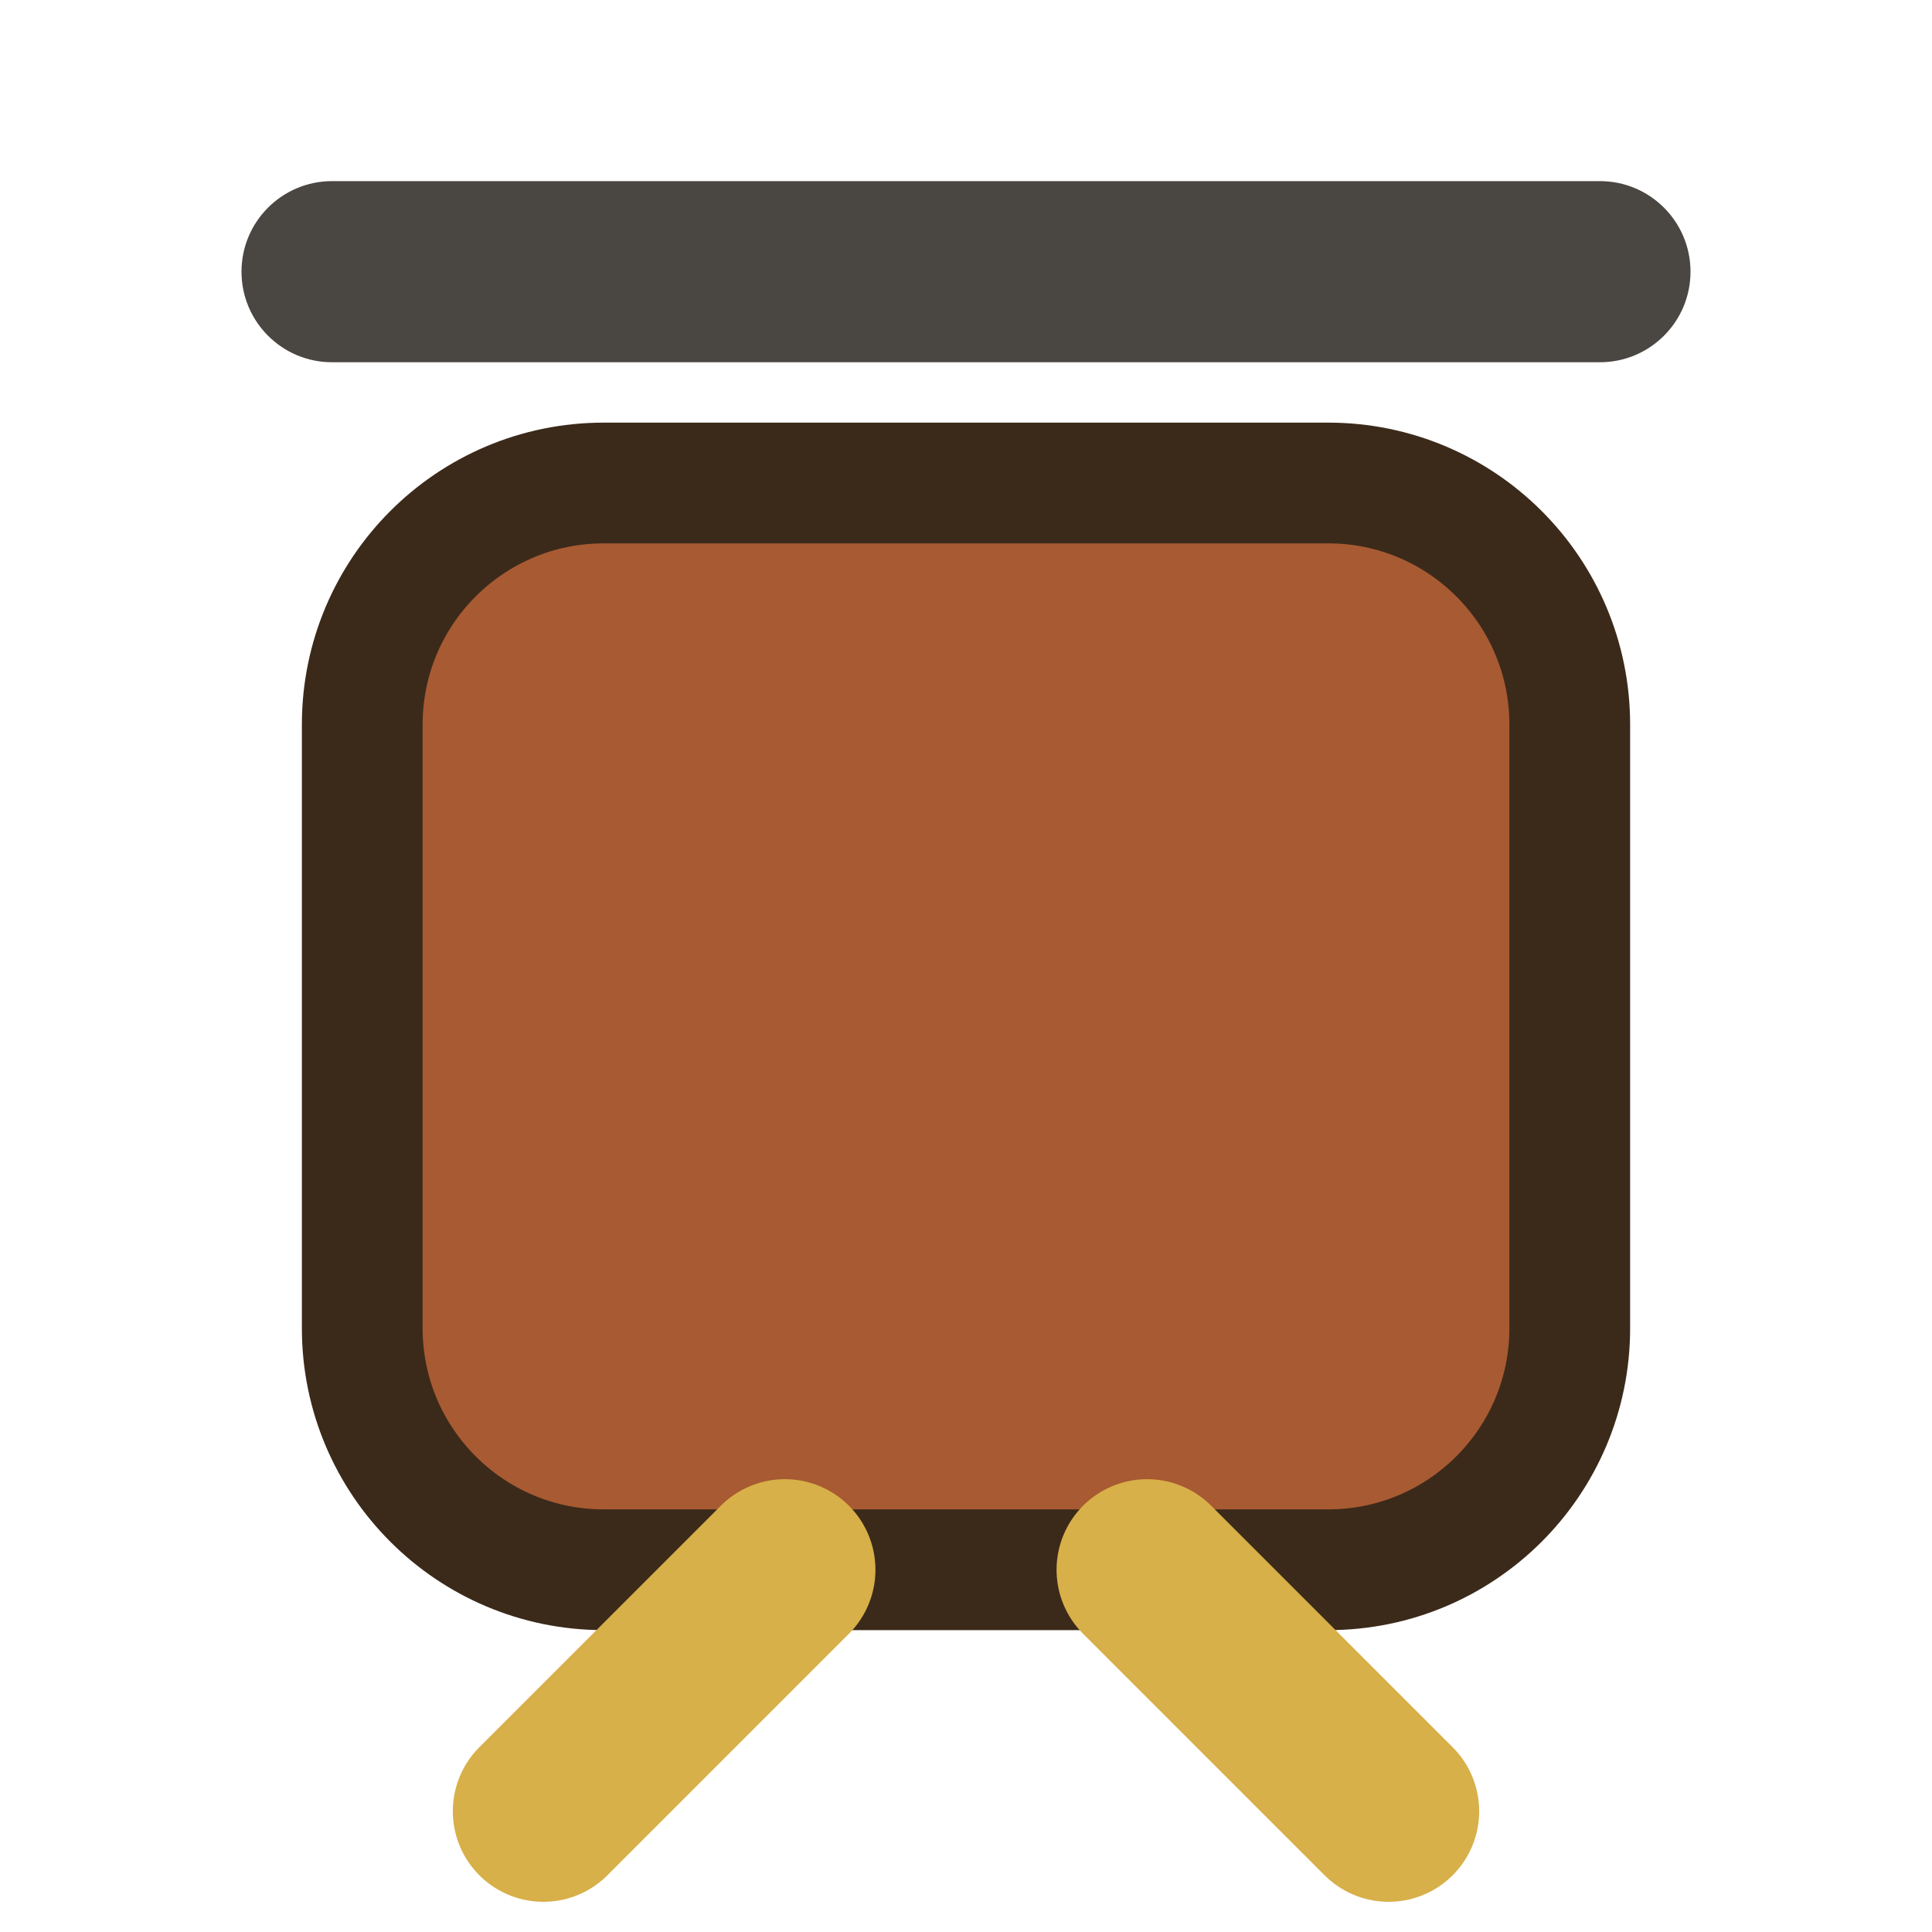
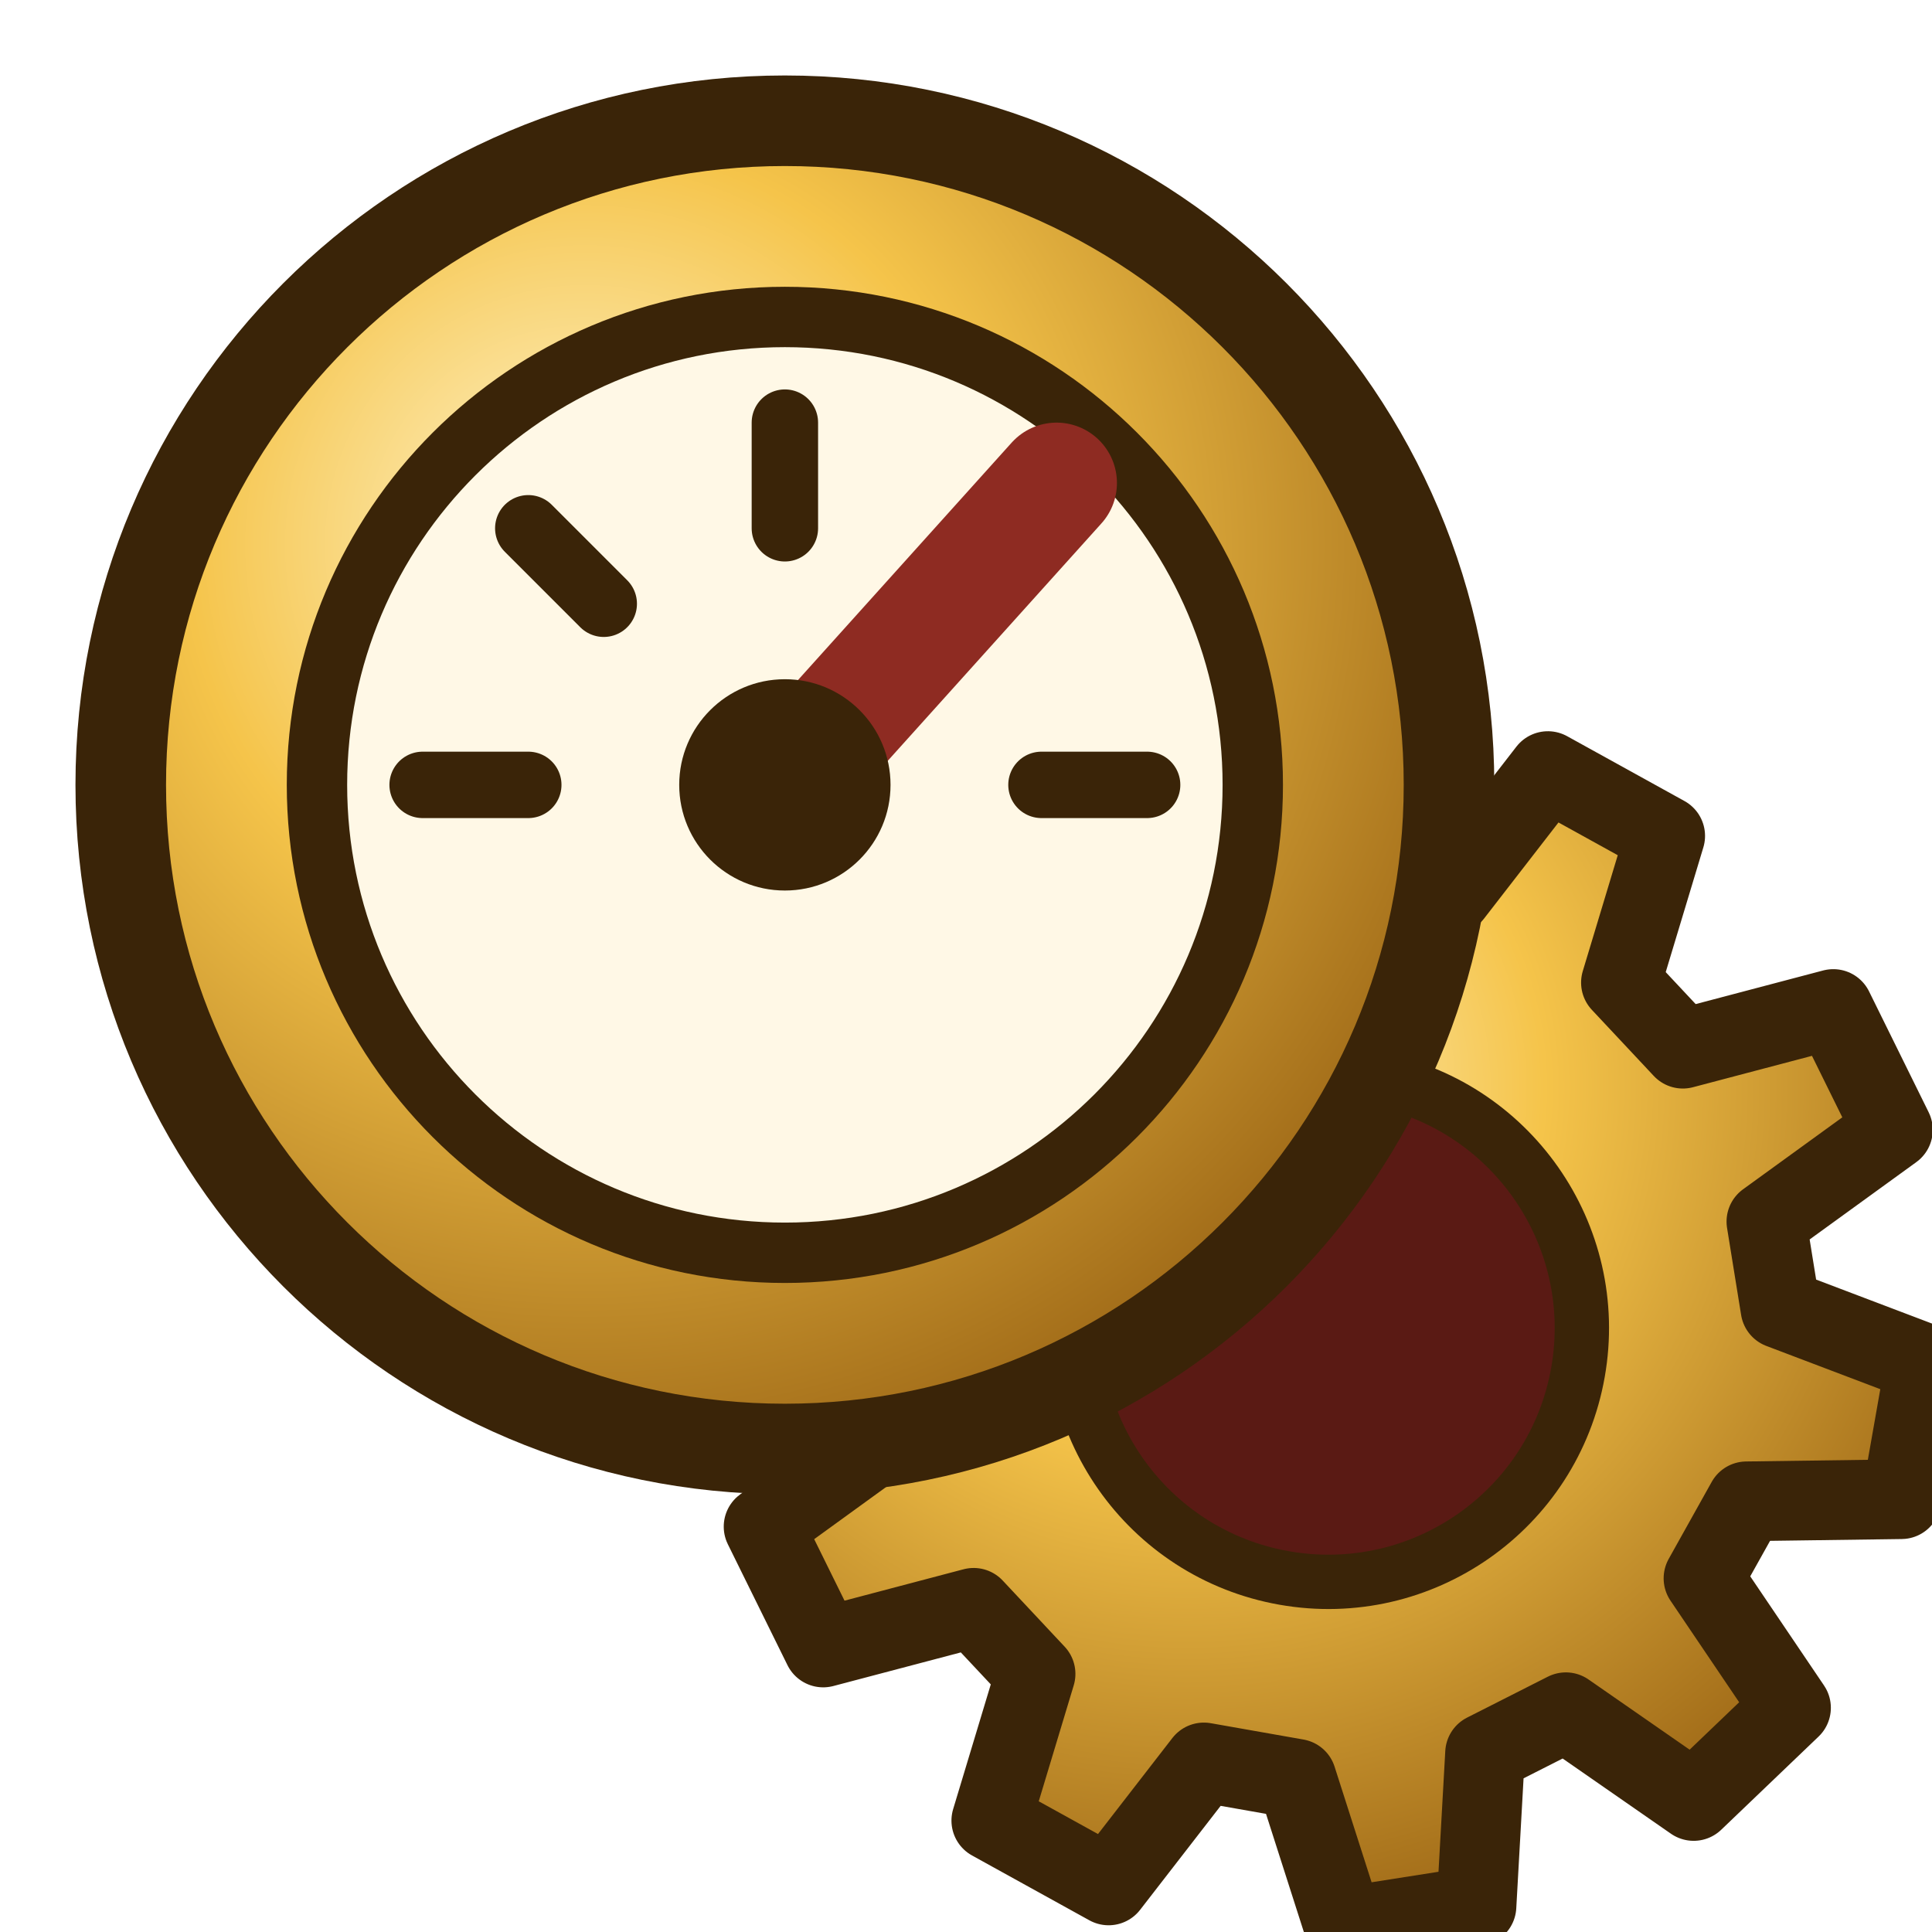
- <svg xmlns="http://www.w3.org/2000/svg" viewBox="0 0 32 32">
-   <rect x="6" y="8" width="20" height="18" rx="4" fill="#a85a32" stroke="#3b2a1a" stroke-width="2" />
-   <path d="M13 26l-4 4M19 26l4 4" stroke="#d8b049" stroke-width="3" stroke-linecap="round" />
-   <rect x="4" y="3" width="24" height="3" rx="1.5" fill="#4a4642" />
+ <svg xmlns="http://www.w3.org/2000/svg" xmlns:xlink="http://www.w3.org/1999/xlink" width="64" height="64" viewBox="0 0 64 64">
+   <defs>
+     <radialGradient id="bR" cx="0.35" cy="0.32" r="0.75">
+       <stop offset="0" stop-color="#FFF6D2" />
+       <stop offset="0.4" stop-color="#F5C44A" />
+       <stop offset="1" stop-color="#9A6414" />
+     </radialGradient>
+     <path id="gear" d="M12.2 -2.7 L16.4 -1.9 L16.4 1.9 L12.2 2.7 L11.4 5.0 L14.4 8.1 L12.2 11.1 L8.3 9.3 L6.3 10.8 L6.8 15.0 L3.3 16.2 L1.3 12.4 L-1.3 12.4 L-3.3 16.2 L-6.8 15.0 L-6.3 10.8 L-8.3 9.3 L-12.2 11.1 L-14.4 8.1 L-11.4 5.0 L-12.2 2.7 L-16.4 1.9 L-16.4 -1.9 L-12.2 -2.7 L-11.4 -5.0 L-14.4 -8.1 L-12.2 -11.1 L-8.3 -9.3 L-6.3 -10.8 L-6.8 -15.0 L-3.3 -16.2 L-1.3 -12.4 L1.3 -12.4 L3.3 -16.2 L6.8 -15.0 L6.3 -10.8 L8.3 -9.3 L12.2 -11.1 L14.4 -8.1 L11.4 -5.0Z" />
+   </defs>
+   <g transform="translate(44 44) scale(1.2) rotate(10)">
+     <use href="#gear" xlink:href="#gear" fill="url(#bR)" stroke="#3A2408" stroke-width="2.2" stroke-linejoin="round" />
+     <circle r="7" fill="#5A1A14" stroke="#3A2408" stroke-width="1.5" />
+   </g>
+   <circle cx="26" cy="26" r="22" fill="url(#bR)" stroke="#3A2408" stroke-width="3" />
+   <circle cx="26" cy="26" r="15.5" fill="#FFF8E6" stroke="#3A2408" stroke-width="2" />
+   <path d="M14 26H17.5M26 14V17.5M38 26H34.5M17.5 17.5L20 20M34.5 17.5L32 20" stroke="#3A2408" stroke-width="2.2" stroke-linecap="round" />
+   <path d="M26 26L35 16" stroke="#8E2B22" stroke-width="4" stroke-linecap="round" />
+   <circle cx="26" cy="26" r="3.5" fill="#3A2408" />
</svg>
